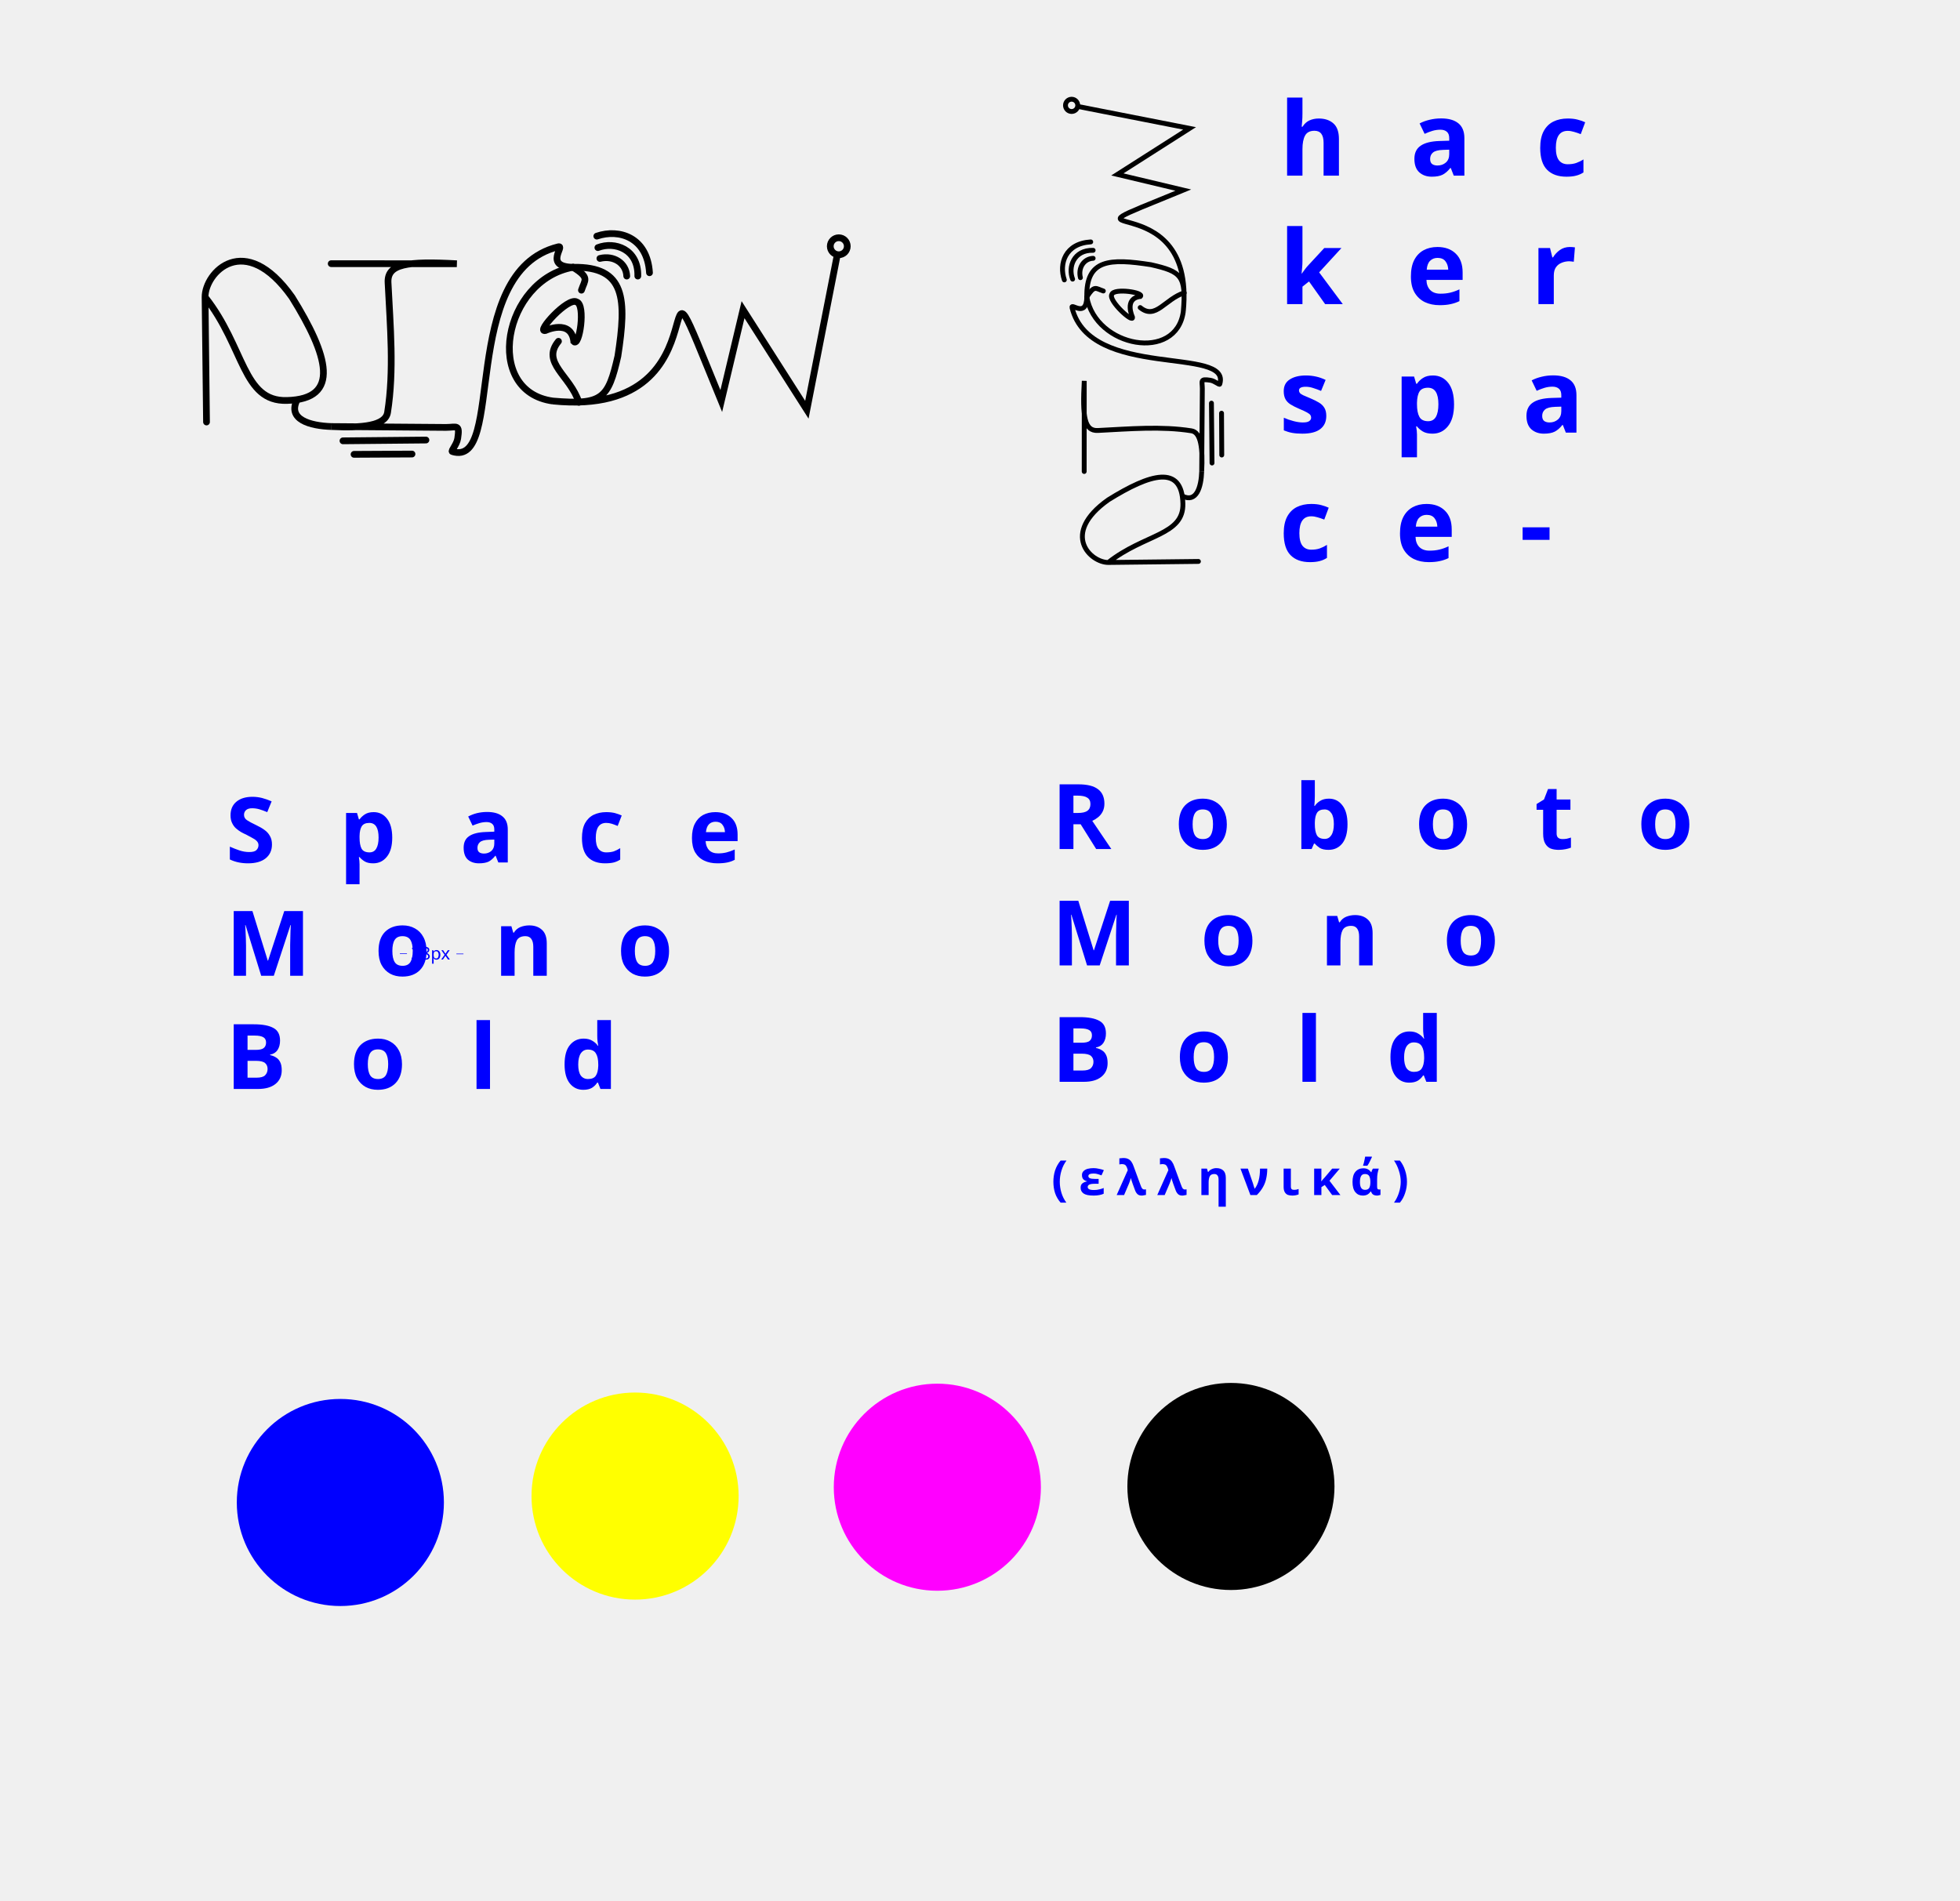
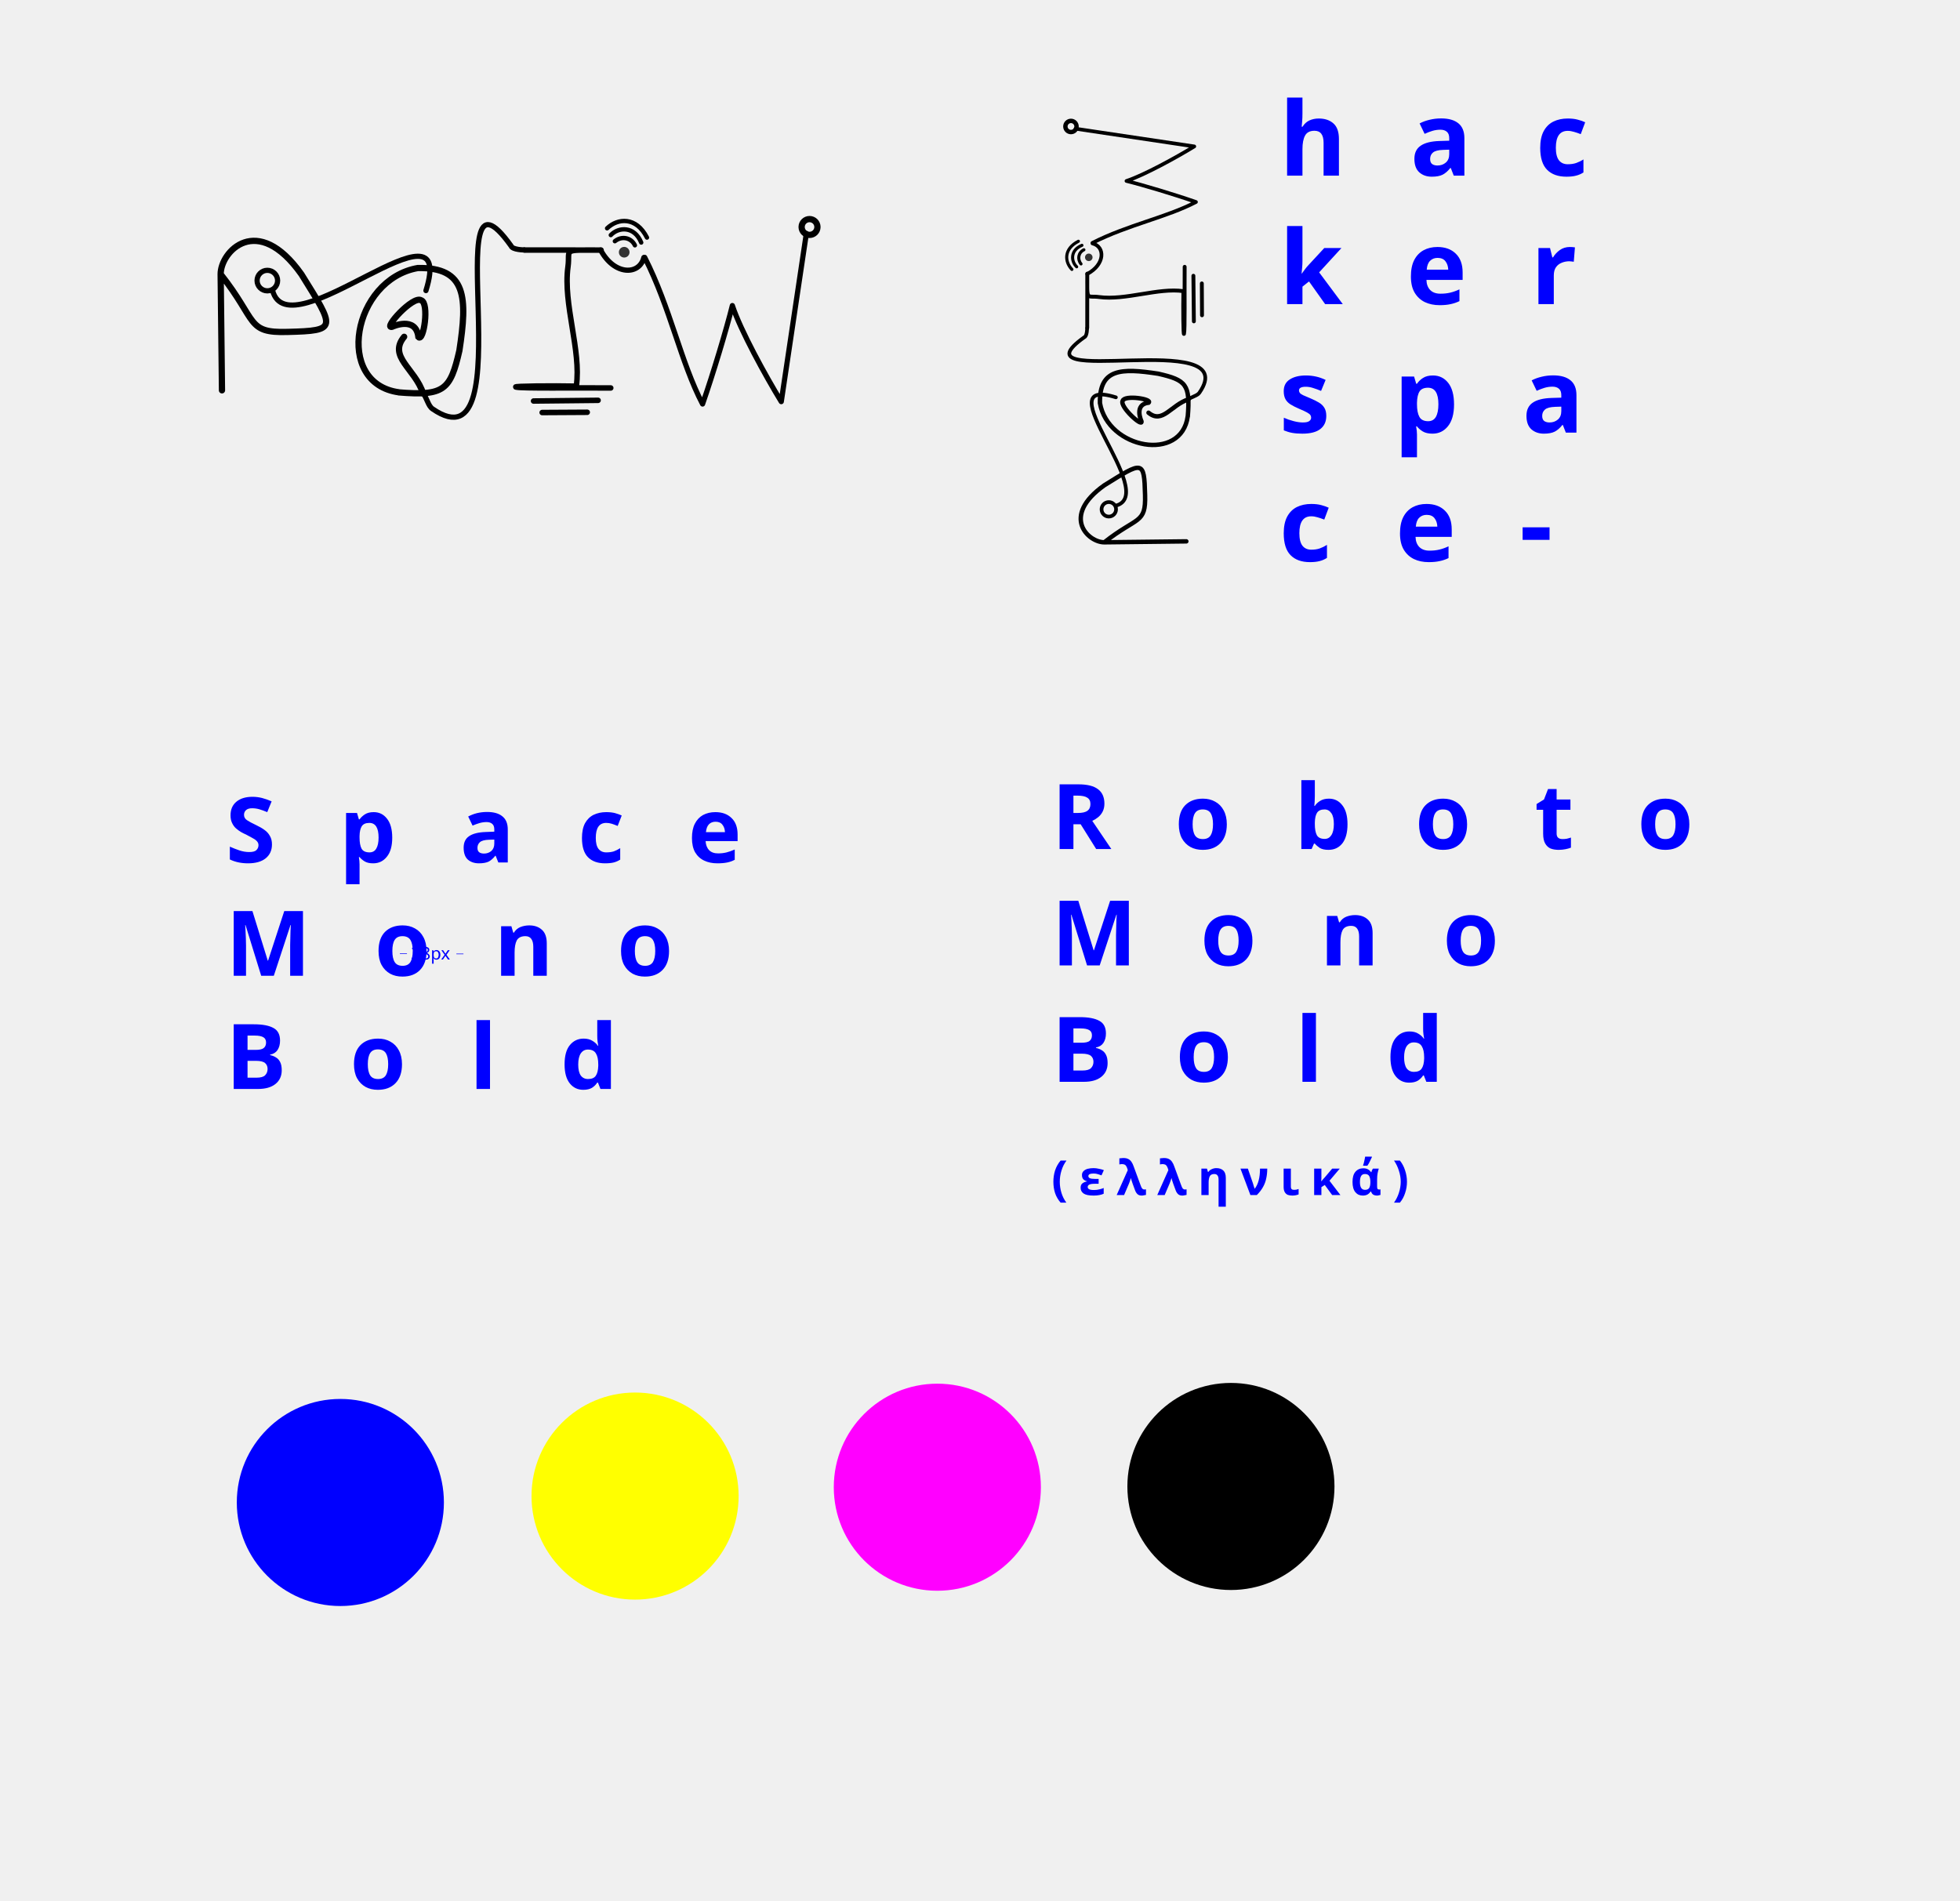
<svg xmlns="http://www.w3.org/2000/svg" width="181.821mm" height="176.301mm" viewBox="0 0 181.821 176.301" version="1.1" id="svg8">
  <defs id="defs2" />
  <g id="layer3" transform="translate(-19.349,-14.70893)" />
  <g id="layer1" transform="translate(-19.349,-14.70893)">
    <text xml:space="preserve" style="font-style:normal;font-weight:normal;font-size:10.583px;line-height:1.25;font-family:sans-serif;letter-spacing:0px;word-spacing:0px;fill:#000000;fill-opacity:1;stroke:none;stroke-width:0.265" x="139.662" y="128.801" id="text3719">
      <tspan id="tspan3717" x="139.662" y="138.164" style="stroke-width:0.265" />
    </text>
    <text xml:space="preserve" style="font-style:normal;font-weight:normal;font-size:26.258px;line-height:1.25;font-family:sans-serif;letter-spacing:0px;word-spacing:0px;fill:#000000;fill-opacity:1;stroke:none;stroke-width:0.656" x="60.39" y="116.131" id="text241">
      <tspan id="tspan239" x="60.39" y="139.363" style="font-style:normal;font-variant:normal;font-weight:normal;font-stretch:normal;font-family:'Space Mono';-inkscape-font-specification:'Space Mono';stroke-width:0.656" />
    </text>
-     <g id="g1060-6" transform="matrix(0,0.7942061,-0.7942061,0,144.2427,-28.36796)">
-       <g id="g984-1">
-         <path style="opacity:1;fill:none;stroke:#000000;stroke-width:0.786;stroke-linecap:butt;stroke-linejoin:miter;stroke-miterlimit:4;stroke-dasharray:none;stroke-opacity:1" d="m 101.087,92.664 c -1.094,8.217 -14.186,5.821 -15.625,-2.353 -0.123,-6.15 3.751,-6.247 10.381,-5.227 4.95,1.131 5.728,1.784 5.244,7.58 2.174,-21.653 -24.05,-9.789 0,-19.655 L 90.413,70.467 102.104,63.012 83.974,59.454" id="path691-8" />
-         <path style="opacity:1;fill:none;stroke:#000000;stroke-width:0.786;stroke-linecap:round;stroke-linejoin:round;stroke-miterlimit:4;stroke-dasharray:none;stroke-opacity:1" d="m 105.735,117.197 -0.093,-9.692" id="path697-7" />
-         <path style="opacity:1;fill:none;stroke:#000000;stroke-width:0.786;stroke-linecap:round;stroke-linejoin:miter;stroke-miterlimit:4;stroke-dasharray:none;stroke-opacity:1" d="m 107.313,115.903 -0.035,-6.77" id="path699-9" />
-         <path style="opacity:1;fill:none;stroke:#000000;stroke-width:0.786;stroke-linecap:round;stroke-linejoin:miter;stroke-miterlimit:4;stroke-dasharray:none;stroke-dashoffset:0;stroke-opacity:1" d="m 101.236,89.639 c -3.131,1.002 -4.623,4.451 -7.129,2.386" id="path703-2" />
-         <circle style="opacity:1;fill:none;stroke:#000000;stroke-width:0.786;stroke-miterlimit:4;stroke-dasharray:none;stroke-opacity:1" id="path4566-0" cx="-59.284" cy="83.004" r="0.993" transform="rotate(-90)" />
-         <path style="fill:none;stroke:#000000;stroke-width:0.786;stroke-linecap:butt;stroke-linejoin:miter;stroke-miterlimit:4;stroke-dasharray:none;stroke-opacity:1" d="m 94.138,90.231 c 0.688,-0.649 -4.289,-1.405 -4.625,-0.335 -0.622,1.026 3.615,4.837 3.338,3.655 0,0 -1.421,-3.004 1.286,-3.32 z" id="path4587-2" />
-         <path style="fill:none;stroke:#000000;stroke-width:0.786;stroke-linecap:round;stroke-linejoin:miter;stroke-miterlimit:4;stroke-dasharray:none;stroke-dashoffset:0;stroke-opacity:1" d="M 88.137,89.342 C 86.891,88.933 86.708,88.344 85.462,90.311" id="path4589-3" />
-         <path style="fill:none;stroke:#000000;stroke-width:0.786;stroke-linecap:round;stroke-linejoin:miter;stroke-miterlimit:4;stroke-dasharray:none;stroke-opacity:1" d="m 88.943,133.303 c 5.878,-4.645 12.229,-4.368 12.077,-9.561 -0.159,-6.318 -5.244,-4.836 -12.077,-0.587 -7.811,5.538 -2.852,10.161 0,10.148 l 14.593,-0.168" id="path850-7" />
-         <path style="fill:none;stroke:#000000;stroke-width:0.786;stroke-linecap:round;stroke-linejoin:miter;stroke-miterlimit:4;stroke-dasharray:none;stroke-opacity:1" d="m 85.04,118.571 0.009,-14.672 c -0.317,5.823 0.014,8.139 2.203,8.031 5.136,-0.255 10.281,-0.716 15.162,0.057 1.55,0.246 1.839,2.906 1.651,6.546 l 0.103,-13.368 c -0.008,-1.257 -0.421,-1.634 1.288,-1.372 0.744,0.114 1.472,0.827 1.535,0.626 1.942,-6.248 -21.003,-0.619 -23.919,-12.365 -0.215,-0.865 2.338,1.768 2.389,-1.744" id="path854-5" />
-         <path style="fill:none;stroke:#000000;stroke-width:0.786;stroke-linecap:butt;stroke-linejoin:miter;stroke-miterlimit:4;stroke-dasharray:none;stroke-dashoffset:0;stroke-opacity:1" d="m 100.918,122.538 c 2.307,1.2 3.069,-1.469 3.148,-4.004" id="path864-9" />
-         <path style="fill:none;stroke:#000000;stroke-width:0.786;stroke-linecap:round;stroke-linejoin:miter;stroke-miterlimit:4;stroke-dasharray:none;stroke-opacity:1" d="m 84.429,87.186 c -0.398,-1.607 0.548,-3.069 2.06,-3.135" id="path876-2" />
-         <path style="fill:none;stroke:#000000;stroke-width:0.786;stroke-linecap:round;stroke-linejoin:miter;stroke-miterlimit:4;stroke-dasharray:none;stroke-opacity:1" d="m 83.165,87.422 c -0.764,-1.957 0.177,-4.746 3.323,-4.664" id="path876-3-2" />
-         <path style="fill:none;stroke:#000000;stroke-width:0.786;stroke-linecap:round;stroke-linejoin:miter;stroke-miterlimit:4;stroke-dasharray:none;stroke-opacity:1" d="m 81.824,87.547 c -0.896,-2.62 0.149,-5.899 4.275,-6.154" id="path876-3-6-8" />
-       </g>
+     <g id="g3853" transform="matrix(0.3434518,0,0,0.3434518,73.14928,19.27332)">
+       <path style="opacity:1;fill:none;stroke:#000000;stroke-width:1.69;stroke-linecap:butt;stroke-linejoin:miter;stroke-miterlimit:4;stroke-dasharray:none;stroke-opacity:1" d="m -48.857,92.688 c -17.657,-2.352 -12.508,-30.484 5.057,-33.577 13.216,-0.265 13.424,8.061 11.232,22.308 -2.43,10.636 -4.08,12.31 -16.536,11.269" id="path691-8" />
+       <path style="opacity:1;fill:none;stroke:#000000;stroke-width:1.481;stroke-linecap:round;stroke-linejoin:round;stroke-miterlimit:4;stroke-dasharray:none;stroke-opacity:1" d="M -12.535,95.035 4.899,94.851" id="path697-7" />
+       <path style="opacity:1;fill:none;stroke:#000000;stroke-width:1.481;stroke-linecap:round;stroke-linejoin:miter;stroke-miterlimit:4;stroke-dasharray:none;stroke-opacity:1" d="m -10.209,98.147 12.177,-0.069" id="path699-9" />
+       <path style="opacity:1;fill:none;stroke:#000000;stroke-width:1.69;stroke-linecap:round;stroke-linejoin:miter;stroke-miterlimit:4;stroke-dasharray:none;stroke-dashoffset:0;stroke-opacity:1" d="m -42.358,93.006 c -2.154,-6.729 -9.564,-9.935 -5.128,-15.319" id="path703-2" />
+       <circle style="opacity:1;fill:none;stroke:#000000;stroke-width:1.69;stroke-miterlimit:4;stroke-dasharray:none;stroke-opacity:1" id="path4566-0" cx="62.008" cy="48.027" r="2.135" />
+       <path style="fill:none;stroke:#000000;stroke-width:1.69;stroke-linecap:butt;stroke-linejoin:miter;stroke-miterlimit:4;stroke-dasharray:none;stroke-opacity:1" d="m -43.63,77.754 c 1.394,1.478 3.019,-9.216 0.72,-9.938 -2.205,-1.336 -10.394,7.768 -7.853,7.174 0,0 6.456,-3.055 7.133,2.764 z" id="path4587-2" />
+       <path style="fill:none;stroke:#000000;stroke-width:1.69;stroke-linecap:round;stroke-linejoin:miter;stroke-miterlimit:4;stroke-dasharray:none;stroke-opacity:1" d="m -97.05,60.788 c 9.982,12.63 6.917,15.908 18.077,15.582 13.576,-0.342 12.861,-0.9 3.731,-15.582 -11.899,-16.785 -21.834,-6.129 -21.807,0 l 0.36,31.359" id="path850-7" />
+       <path style="fill:none;stroke:#000000;stroke-width:1.481;stroke-linecap:round;stroke-linejoin:round;stroke-miterlimit:4;stroke-dasharray:none;stroke-opacity:1" d="m -15.008,54.248 20.712,0.018 C -5.207,54.253 -2.56,53.858 -3.237,58.784 -4.617,68.822 0.408,81.403 -0.983,91.023 -7.499,90.884 -18.212,91.001 -17.296,91.261 c 1.42,0.402 15.6,0.165 25.616,0.25" id="path854-5" />
+       <path style="fill:none;stroke:#000000;stroke-width:1.174;stroke-linecap:round;stroke-linejoin:miter;stroke-miterlimit:4;stroke-dasharray:none;stroke-opacity:1" d="M 9.428,51.869 C 11.297,50.374 13.813,50.87 14.842,52.978" id="path876-2" />
+       <path style="fill:none;stroke:#000000;stroke-width:1.174;stroke-linecap:round;stroke-linejoin:miter;stroke-miterlimit:4;stroke-dasharray:none;stroke-opacity:1" d="M 8.33,50.213 C 10.432,47.997 14.692,47.717 16.546,52.228" id="path876-3-2" />
+       <path style="fill:none;stroke:#000000;stroke-width:1.174;stroke-linecap:round;stroke-linejoin:miter;stroke-miterlimit:4;stroke-dasharray:none;stroke-opacity:1" d="m 7.329,48.382 c 2.893,-2.788 7.864,-3.202 10.771,2.505" id="path876-3-6-8" />
+       <path style="fill:none;stroke:#000000;stroke-width:1.406;stroke-linecap:round;stroke-linejoin:round;stroke-miterlimit:4;stroke-dasharray:none;stroke-opacity:1" d="m 17.486,56.239 c 6.938,13.632 9.76,28.428 15.632,39.601 2.847,-8.146 6.531,-20.427 8.044,-26.587 2.181,6.646 8.991,19.051 13.212,25.944 l 6.775,-45.417" id="path2319" />
+       <path style="fill:none;stroke:#000000;stroke-width:1.406;stroke-linecap:round;stroke-linejoin:round;stroke-miterlimit:4;stroke-dasharray:none;stroke-opacity:1" d="m -83.037,65.149 c 4.395,16.961 50.038,-27.547 41.439,0.058" id="path2323" />
+       <path style="fill:none;stroke:#000000;stroke-width:1.406;stroke-linecap:butt;stroke-linejoin:miter;stroke-miterlimit:4;stroke-dasharray:none;stroke-opacity:1" d="m -42.472,92.714 c 1.199,1.647 1.453,3.616 2.653,4.445 25.262,17.433 0.586,-72.969 21.24,-43.988 0.334,1.008 3.491,1.079 3.821,1.042" id="path2325" />
+       <path style="fill:none;stroke:#000000;stroke-width:1.406;stroke-linecap:round;stroke-linejoin:round;stroke-miterlimit:4;stroke-dasharray:none;stroke-opacity:1" d="m 5.585,54.252 c 3.718,6.959 10.486,6.832 11.67,2.021" id="path2327" />
+       <circle style="fill:#333333;fill-opacity:1;stroke:none;stroke-width:2.108;stroke-linecap:round;stroke-linejoin:round;stroke-miterlimit:4;stroke-dasharray:none;stroke-dashoffset:0;stroke-opacity:1" id="path2329" cx="11.95" cy="54.841" r="1.44" />
+       <circle style="fill:none;fill-opacity:1;stroke:#000000;stroke-width:1.406;stroke-linecap:round;stroke-linejoin:round;stroke-miterlimit:4;stroke-dasharray:none;stroke-dashoffset:0;stroke-opacity:1" id="path4612" cx="-84.437" cy="62.503" r="2.772" />
    </g>
  </g>
  <g id="layer2" transform="translate(-19.349,-14.70893)">
    <g id="g906" transform="matrix(0.5729403,0,0,0.5729403,106.6193,-14.04853)">
      <text id="text911" y="78.629" x="54.781" style="font-style:normal;font-variant:normal;font-weight:bold;font-stretch:normal;font-size:16.646px;line-height:1.25;font-family:'Space Mono';-inkscape-font-specification:'Space Mono Bold';letter-spacing:10.57px;word-spacing:0px;fill:#0000ff;fill-opacity:1;stroke:none;stroke-width:0.416" xml:space="preserve">
        <tspan style="font-style:normal;font-variant:normal;font-weight:bold;font-stretch:normal;font-family:'Space Mono';-inkscape-font-specification:'Space Mono Bold';letter-spacing:10.269px;fill:#0000ff;stroke-width:0.416" y="78.629" x="54.781" id="tspan909">hac</tspan>
        <tspan id="tspan913" style="font-style:normal;font-variant:normal;font-weight:bold;font-stretch:normal;font-family:'Space Mono';-inkscape-font-specification:'Space Mono Bold';letter-spacing:10.269px;fill:#0000ff;stroke-width:0.416" y="99.436" x="54.781">ker</tspan>
        <tspan id="tspan915" style="font-style:normal;font-variant:normal;font-weight:bold;font-stretch:normal;font-family:'Space Mono';-inkscape-font-specification:'Space Mono Bold';letter-spacing:10.269px;fill:#0000ff;stroke-width:0.416" y="120.242" x="54.781">spa</tspan>
        <tspan id="tspan917" style="font-style:normal;font-variant:normal;font-weight:bold;font-stretch:normal;font-family:'Space Mono';-inkscape-font-specification:'Space Mono Bold';letter-spacing:10.269px;fill:#0000ff;stroke-width:0.416" y="141.049" x="54.781">ce-</tspan>
      </text>
      <path id="path718" d="m 47.839,100.413 c -50.555,85.115 -25.278,42.557 0,0 z" style="opacity:1;fill:#ffffff;stroke-width:0.786;stroke-miterlimit:4;stroke-dasharray:none" />
-       <g transform="translate(-61.8162,7.9696)" id="g1060">
-         <g id="g984">
-           <path id="path691" d="m 101.087,92.664 c -1.094,8.217 -14.186,5.821 -15.625,-2.353 -0.123,-6.15 3.751,-6.247 10.381,-5.227 4.95,1.131 5.728,1.784 5.244,7.58 2.174,-21.653 -24.05,-9.789 0,-19.655 L 90.413,70.467 102.104,63.012 83.974,59.454" style="opacity:1;fill:none;stroke:#000000;stroke-width:0.786;stroke-linecap:butt;stroke-linejoin:miter;stroke-miterlimit:4;stroke-dasharray:none;stroke-opacity:1" />
-           <path id="path697" d="m 105.735,117.197 -0.093,-9.692" style="opacity:1;fill:none;stroke:#000000;stroke-width:0.786;stroke-linecap:round;stroke-linejoin:round;stroke-miterlimit:4;stroke-dasharray:none;stroke-opacity:1" />
-           <path id="path699" d="m 107.313,115.903 -0.035,-6.77" style="opacity:1;fill:none;stroke:#000000;stroke-width:0.786;stroke-linecap:round;stroke-linejoin:miter;stroke-miterlimit:4;stroke-dasharray:none;stroke-opacity:1" />
-           <path id="path703" d="m 101.236,89.639 c -3.131,1.002 -4.623,4.451 -7.129,2.386" style="opacity:1;fill:none;stroke:#000000;stroke-width:0.786;stroke-linecap:round;stroke-linejoin:miter;stroke-miterlimit:4;stroke-dasharray:none;stroke-dashoffset:0;stroke-opacity:1" />
-           <circle transform="rotate(-90)" r="0.993" cy="83.004" cx="-59.284" id="path4566" style="opacity:1;fill:none;stroke:#000000;stroke-width:0.786;stroke-miterlimit:4;stroke-dasharray:none;stroke-opacity:1" />
-           <path id="path4587" d="m 94.138,90.231 c 0.688,-0.649 -4.289,-1.405 -4.625,-0.335 -0.622,1.026 3.615,4.837 3.338,3.655 0,0 -1.421,-3.004 1.286,-3.32 z" style="fill:none;stroke:#000000;stroke-width:0.786;stroke-linecap:butt;stroke-linejoin:miter;stroke-miterlimit:4;stroke-dasharray:none;stroke-opacity:1" />
-           <path id="path4589" d="M 88.137,89.342 C 86.891,88.933 86.708,88.344 85.462,90.311" style="fill:none;stroke:#000000;stroke-width:0.786;stroke-linecap:round;stroke-linejoin:miter;stroke-miterlimit:4;stroke-dasharray:none;stroke-dashoffset:0;stroke-opacity:1" />
-           <path id="path850" d="m 88.943,133.303 c 5.878,-4.645 12.229,-4.368 12.077,-9.561 -0.159,-6.318 -5.244,-4.836 -12.077,-0.587 -7.811,5.538 -2.852,10.161 0,10.148 l 14.593,-0.168" style="fill:none;stroke:#000000;stroke-width:0.786;stroke-linecap:round;stroke-linejoin:miter;stroke-miterlimit:4;stroke-dasharray:none;stroke-opacity:1" />
-           <path id="path854" d="m 85.04,118.571 0.009,-14.672 c -0.317,5.823 0.014,8.139 2.203,8.031 5.136,-0.255 10.281,-0.716 15.162,0.057 1.55,0.246 1.839,2.906 1.651,6.546 l 0.103,-13.368 c -0.008,-1.257 -0.421,-1.634 1.288,-1.372 0.744,0.114 1.472,0.827 1.535,0.626 1.942,-6.248 -21.003,-0.619 -23.919,-12.365 -0.215,-0.865 2.338,1.768 2.389,-1.744" style="fill:none;stroke:#000000;stroke-width:0.786;stroke-linecap:round;stroke-linejoin:miter;stroke-miterlimit:4;stroke-dasharray:none;stroke-opacity:1" />
-           <path id="path864" d="m 100.918,122.538 c 2.307,1.2 3.069,-1.469 3.148,-4.004" style="fill:none;stroke:#000000;stroke-width:0.786;stroke-linecap:butt;stroke-linejoin:miter;stroke-miterlimit:4;stroke-dasharray:none;stroke-dashoffset:0;stroke-opacity:1" />
-           <path id="path876" d="m 84.429,87.186 c -0.398,-1.607 0.548,-3.069 2.06,-3.135" style="fill:none;stroke:#000000;stroke-width:0.786;stroke-linecap:round;stroke-linejoin:miter;stroke-miterlimit:4;stroke-dasharray:none;stroke-opacity:1" />
-           <path id="path876-3" d="m 83.165,87.422 c -0.764,-1.957 0.177,-4.746 3.323,-4.664" style="fill:none;stroke:#000000;stroke-width:0.786;stroke-linecap:round;stroke-linejoin:miter;stroke-miterlimit:4;stroke-dasharray:none;stroke-opacity:1" />
-           <path id="path876-3-6" d="m 81.824,87.547 c -0.896,-2.62 0.149,-5.899 4.275,-6.154" style="fill:none;stroke:#000000;stroke-width:0.786;stroke-linecap:round;stroke-linejoin:miter;stroke-miterlimit:4;stroke-dasharray:none;stroke-opacity:1" />
-         </g>
+       <path id="path723" d="m 48.47,99.599 c -50.976,85.657 -25.488,42.829 0,0 z" style="opacity:1;fill:#ffffff;stroke-width:0.786;stroke-miterlimit:4;stroke-dasharray:none" />
+       <g id="g3853-5" transform="matrix(0,-0.4233436,0.4233436,0,0.7496921,96.92188)">
+         <path style="opacity:1;fill:none;stroke:#000000;stroke-width:1.69;stroke-linecap:butt;stroke-linejoin:miter;stroke-miterlimit:4;stroke-dasharray:none;stroke-opacity:1" d="m -48.857,92.688 c -17.657,-2.352 -12.508,-30.484 5.057,-33.577 13.216,-0.265 13.424,8.061 11.232,22.308 -2.43,10.636 -4.08,12.31 -16.536,11.269" id="path691-8-6" />
+         <path style="opacity:1;fill:none;stroke:#000000;stroke-width:1.481;stroke-linecap:round;stroke-linejoin:round;stroke-miterlimit:4;stroke-dasharray:none;stroke-opacity:1" d="M -12.535,95.035 4.899,94.851" id="path697-7-9" />
+         <path style="opacity:1;fill:none;stroke:#000000;stroke-width:1.481;stroke-linecap:round;stroke-linejoin:miter;stroke-miterlimit:4;stroke-dasharray:none;stroke-opacity:1" d="m -10.209,98.147 12.177,-0.069" id="path699-9-3" />
+         <path style="opacity:1;fill:none;stroke:#000000;stroke-width:1.69;stroke-linecap:round;stroke-linejoin:miter;stroke-miterlimit:4;stroke-dasharray:none;stroke-dashoffset:0;stroke-opacity:1" d="m -42.358,93.006 c -2.154,-6.729 -9.564,-9.935 -5.128,-15.319" id="path703-2-7" />
+         <circle style="opacity:1;fill:none;stroke:#000000;stroke-width:1.69;stroke-miterlimit:4;stroke-dasharray:none;stroke-opacity:1" id="path4566-0-4" cx="62.008" cy="48.027" r="2.135" />
+         <path style="fill:none;stroke:#000000;stroke-width:1.69;stroke-linecap:butt;stroke-linejoin:miter;stroke-miterlimit:4;stroke-dasharray:none;stroke-opacity:1" d="m -43.63,77.754 c 1.394,1.478 3.019,-9.216 0.72,-9.938 -2.205,-1.336 -10.394,7.768 -7.853,7.174 0,0 6.456,-3.055 7.133,2.764 z" id="path4587-2-5" />
+         <path style="fill:none;stroke:#000000;stroke-width:1.69;stroke-linecap:round;stroke-linejoin:miter;stroke-miterlimit:4;stroke-dasharray:none;stroke-opacity:1" d="m -97.05,60.788 c 9.982,12.63 6.917,15.908 18.077,15.582 13.576,-0.342 12.861,-0.9 3.731,-15.582 -11.899,-16.785 -21.834,-6.129 -21.807,0 l 0.36,31.359" id="path850-7-2" />
+         <path style="fill:none;stroke:#000000;stroke-width:1.481;stroke-linecap:round;stroke-linejoin:round;stroke-miterlimit:4;stroke-dasharray:none;stroke-opacity:1" d="m -15.008,54.248 20.712,0.018 C -5.207,54.253 -2.56,53.858 -3.237,58.784 -4.617,68.822 0.408,81.403 -0.983,91.023 -7.499,90.884 -18.212,91.001 -17.296,91.261 c 1.42,0.402 15.6,0.165 25.616,0.25" id="path854-5-5" />
+         <path style="fill:none;stroke:#000000;stroke-width:1.174;stroke-linecap:round;stroke-linejoin:miter;stroke-miterlimit:4;stroke-dasharray:none;stroke-opacity:1" d="M 9.428,51.869 C 11.297,50.374 13.813,50.87 14.842,52.978" id="path876-2-4" />
+         <path style="fill:none;stroke:#000000;stroke-width:1.174;stroke-linecap:round;stroke-linejoin:miter;stroke-miterlimit:4;stroke-dasharray:none;stroke-opacity:1" d="M 8.33,50.213 C 10.432,47.997 14.692,47.717 16.546,52.228" id="path876-3-2-7" />
+         <path style="fill:none;stroke:#000000;stroke-width:1.174;stroke-linecap:round;stroke-linejoin:miter;stroke-miterlimit:4;stroke-dasharray:none;stroke-opacity:1" d="m 7.329,48.382 c 2.893,-2.788 7.864,-3.202 10.771,2.505" id="path876-3-6-8-4" />
+         <path style="fill:none;stroke:#000000;stroke-width:1.406;stroke-linecap:round;stroke-linejoin:round;stroke-miterlimit:4;stroke-dasharray:none;stroke-opacity:1" d="m 17.486,56.239 c 6.938,13.632 9.76,28.428 15.632,39.601 2.847,-8.146 6.531,-20.427 8.044,-26.587 2.181,6.646 8.991,19.051 13.212,25.944 l 6.775,-45.417" id="path2319-4" />
+         <path style="fill:none;stroke:#000000;stroke-width:1.406;stroke-linecap:round;stroke-linejoin:round;stroke-miterlimit:4;stroke-dasharray:none;stroke-opacity:1" d="m -83.037,65.149 c 4.395,16.961 50.038,-27.547 41.439,0.058" id="path2323-3" />
+         <path style="fill:none;stroke:#000000;stroke-width:1.406;stroke-linecap:butt;stroke-linejoin:miter;stroke-miterlimit:4;stroke-dasharray:none;stroke-opacity:1" d="m -42.472,92.714 c 1.199,1.647 1.453,3.616 2.653,4.445 25.262,17.433 0.586,-72.969 21.24,-43.988 0.334,1.008 3.491,1.079 3.821,1.042" id="path2325-0" />
+         <path style="fill:none;stroke:#000000;stroke-width:1.406;stroke-linecap:round;stroke-linejoin:round;stroke-miterlimit:4;stroke-dasharray:none;stroke-opacity:1" d="m 5.585,54.252 c 3.718,6.959 10.486,6.832 11.67,2.021" id="path2327-7" />
+         <circle style="fill:#333333;fill-opacity:1;stroke:none;stroke-width:2.108;stroke-linecap:round;stroke-linejoin:round;stroke-miterlimit:4;stroke-dasharray:none;stroke-dashoffset:0;stroke-opacity:1" id="path2329-8" cx="11.95" cy="54.841" r="1.44" />
+         <circle style="fill:none;fill-opacity:1;stroke:#000000;stroke-width:1.406;stroke-linecap:round;stroke-linejoin:round;stroke-miterlimit:4;stroke-dasharray:none;stroke-dashoffset:0;stroke-opacity:1" id="path4612-6" cx="-84.437" cy="62.503" r="2.772" />
      </g>
-       <path id="path723" d="m 48.47,99.599 c -50.976,85.657 -25.488,42.829 0,0 z" style="opacity:1;fill:#ffffff;stroke-width:0.786;stroke-miterlimit:4;stroke-dasharray:none" />
    </g>
    <g id="g906-3" transform="matrix(0.5729403,0,0,0.5729403,96.95086,31.05023)">
      <path id="path718-6" d="m 47.839,100.413 c -50.555,85.115 -25.278,42.557 0,0 z" style="opacity:1;fill:#ffffff;stroke-width:0.786;stroke-miterlimit:4;stroke-dasharray:none" />
      <path id="path723-9" d="m 48.47,99.599 c -50.976,85.657 -25.488,42.829 0,0 z" style="opacity:1;fill:#ffffff;stroke-width:0.786;stroke-miterlimit:4;stroke-dasharray:none" />
    </g>
    <text xml:space="preserve" style="font-style:normal;font-variant:normal;font-weight:bold;font-stretch:normal;font-size:8.405px;line-height:1.25;font-family:'Space Mono';-inkscape-font-specification:'Space Mono Bold';letter-spacing:0px;word-spacing:0px;fill:#000000;fill-opacity:1;stroke:none;stroke-width:0.21" x="40.282" y="94.728" id="text1042">
      <tspan id="tspan1040" x="40.282" y="94.728" style="font-style:normal;font-variant:normal;font-weight:bold;font-stretch:normal;font-family:'Space Mono';-inkscape-font-specification:'Space Mono Bold';letter-spacing:5.884px;fill:#0000ff;stroke-width:0.21">Space </tspan>
      <tspan x="40.282" y="105.234" style="font-style:normal;font-variant:normal;font-weight:bold;font-stretch:normal;font-family:'Space Mono';-inkscape-font-specification:'Space Mono Bold';letter-spacing:5.884px;fill:#0000ff;stroke-width:0.21" id="tspan1046">Mono </tspan>
      <tspan x="40.282" y="115.741" style="font-style:normal;font-variant:normal;font-weight:bold;font-stretch:normal;font-family:'Space Mono';-inkscape-font-specification:'Space Mono Bold';letter-spacing:5.884px;fill:#0000ff;stroke-width:0.21" id="tspan1044">Bold</tspan>
    </text>
    <text xml:space="preserve" style="font-style:normal;font-weight:normal;font-size:8.405px;line-height:1.25;font-family:sans-serif;letter-spacing:0px;word-spacing:0px;fill:#000000;fill-opacity:1;stroke:none;stroke-width:0.21" x="116.895" y="93.479" id="text1050">
      <tspan id="tspan1048" x="116.895" y="93.479" style="font-style:normal;font-variant:normal;font-weight:bold;font-stretch:normal;font-family:'Roboto Mono';-inkscape-font-specification:'Roboto Mono Bold';letter-spacing:5.884px;fill:#0000ff;stroke-width:0.21">Roboto </tspan>
      <tspan x="116.895" y="104.278" style="font-style:normal;font-variant:normal;font-weight:bold;font-stretch:normal;font-family:'Roboto Mono';-inkscape-font-specification:'Roboto Mono Bold';letter-spacing:5.884px;fill:#0000ff;stroke-width:0.21" id="tspan1054">Mono</tspan>
      <tspan x="116.895" y="115.077" style="font-style:normal;font-variant:normal;font-weight:bold;font-stretch:normal;font-family:'Roboto Mono';-inkscape-font-specification:'Roboto Mono Bold';letter-spacing:5.884px;fill:#0000ff;stroke-width:0.21" id="tspan1056">Bold</tspan>
      <tspan x="116.895" y="125.583" style="font-style:normal;font-variant:normal;font-weight:bold;font-stretch:normal;font-size:4.483px;font-family:'Roboto Mono';-inkscape-font-specification:'Roboto Mono Bold';letter-spacing:1.009px;fill:#0000ff;stroke-width:0.21" id="tspan1062">(ελληνικά)</tspan>
    </text>
    <circle style="fill:#0000ff;fill-opacity:1;stroke:none;stroke-width:0.204;stroke-linecap:round;stroke-linejoin:round;stroke-miterlimit:4;stroke-dasharray:none;stroke-dashoffset:0;stroke-opacity:1" id="path1066" cx="50.922" cy="154.103" r="9.606" />
    <circle style="fill:#ffff00;stroke:none;stroke-width:0.204;stroke-linecap:round;stroke-linejoin:round;stroke-miterlimit:4;stroke-dasharray:none;stroke-dashoffset:0;stroke-opacity:1" id="path1066-2" cx="78.262" cy="153.508" r="9.606" />
    <circle style="fill:#ff00ff;stroke:none;stroke-width:0.204;stroke-linecap:round;stroke-linejoin:round;stroke-miterlimit:4;stroke-dasharray:none;stroke-dashoffset:0;stroke-opacity:1" id="path1066-0" cx="106.302" cy="152.686" r="9.606" />
    <circle style="fill:#000000;stroke:none;stroke-width:0.204;stroke-linecap:round;stroke-linejoin:round;stroke-miterlimit:4;stroke-dasharray:none;stroke-dashoffset:0;stroke-opacity:1" id="path1066-23" cx="133.537" cy="152.617" r="9.606" />
    <text xml:space="preserve" style="font-style:normal;font-variant:normal;font-weight:normal;font-stretch:normal;font-size:1.607px;line-height:1.25;font-family:'Space Mono';-inkscape-font-specification:'Space Mono';letter-spacing:0px;word-spacing:0px;fill:#0000ff;fill-opacity:1;stroke:none;stroke-width:0.04" x="57.454" y="103.727" id="text874">
      <tspan id="tspan872" x="57.454" y="103.727" style="font-style:normal;font-variant:normal;font-weight:normal;font-stretch:normal;font-family:'Space Mono';-inkscape-font-specification:'Space Mono';fill:#0000ff;stroke-width:0.04">28px</tspan>
    </text>
    <path style="fill:#0000ff;stroke:#0000ff;stroke-width:0.052;stroke-linecap:butt;stroke-linejoin:miter;stroke-miterlimit:4;stroke-dasharray:none;stroke-opacity:1" d="m 56.444,103.183 h 0.657" id="path877" />
    <path style="fill:#0000ff;stroke:#0000ff;stroke-width:0.052;stroke-linecap:butt;stroke-linejoin:miter;stroke-miterlimit:4;stroke-dasharray:none;stroke-opacity:1" d="m 61.684,103.209 h 0.657" id="path877-3" />
  </g>
</svg>
